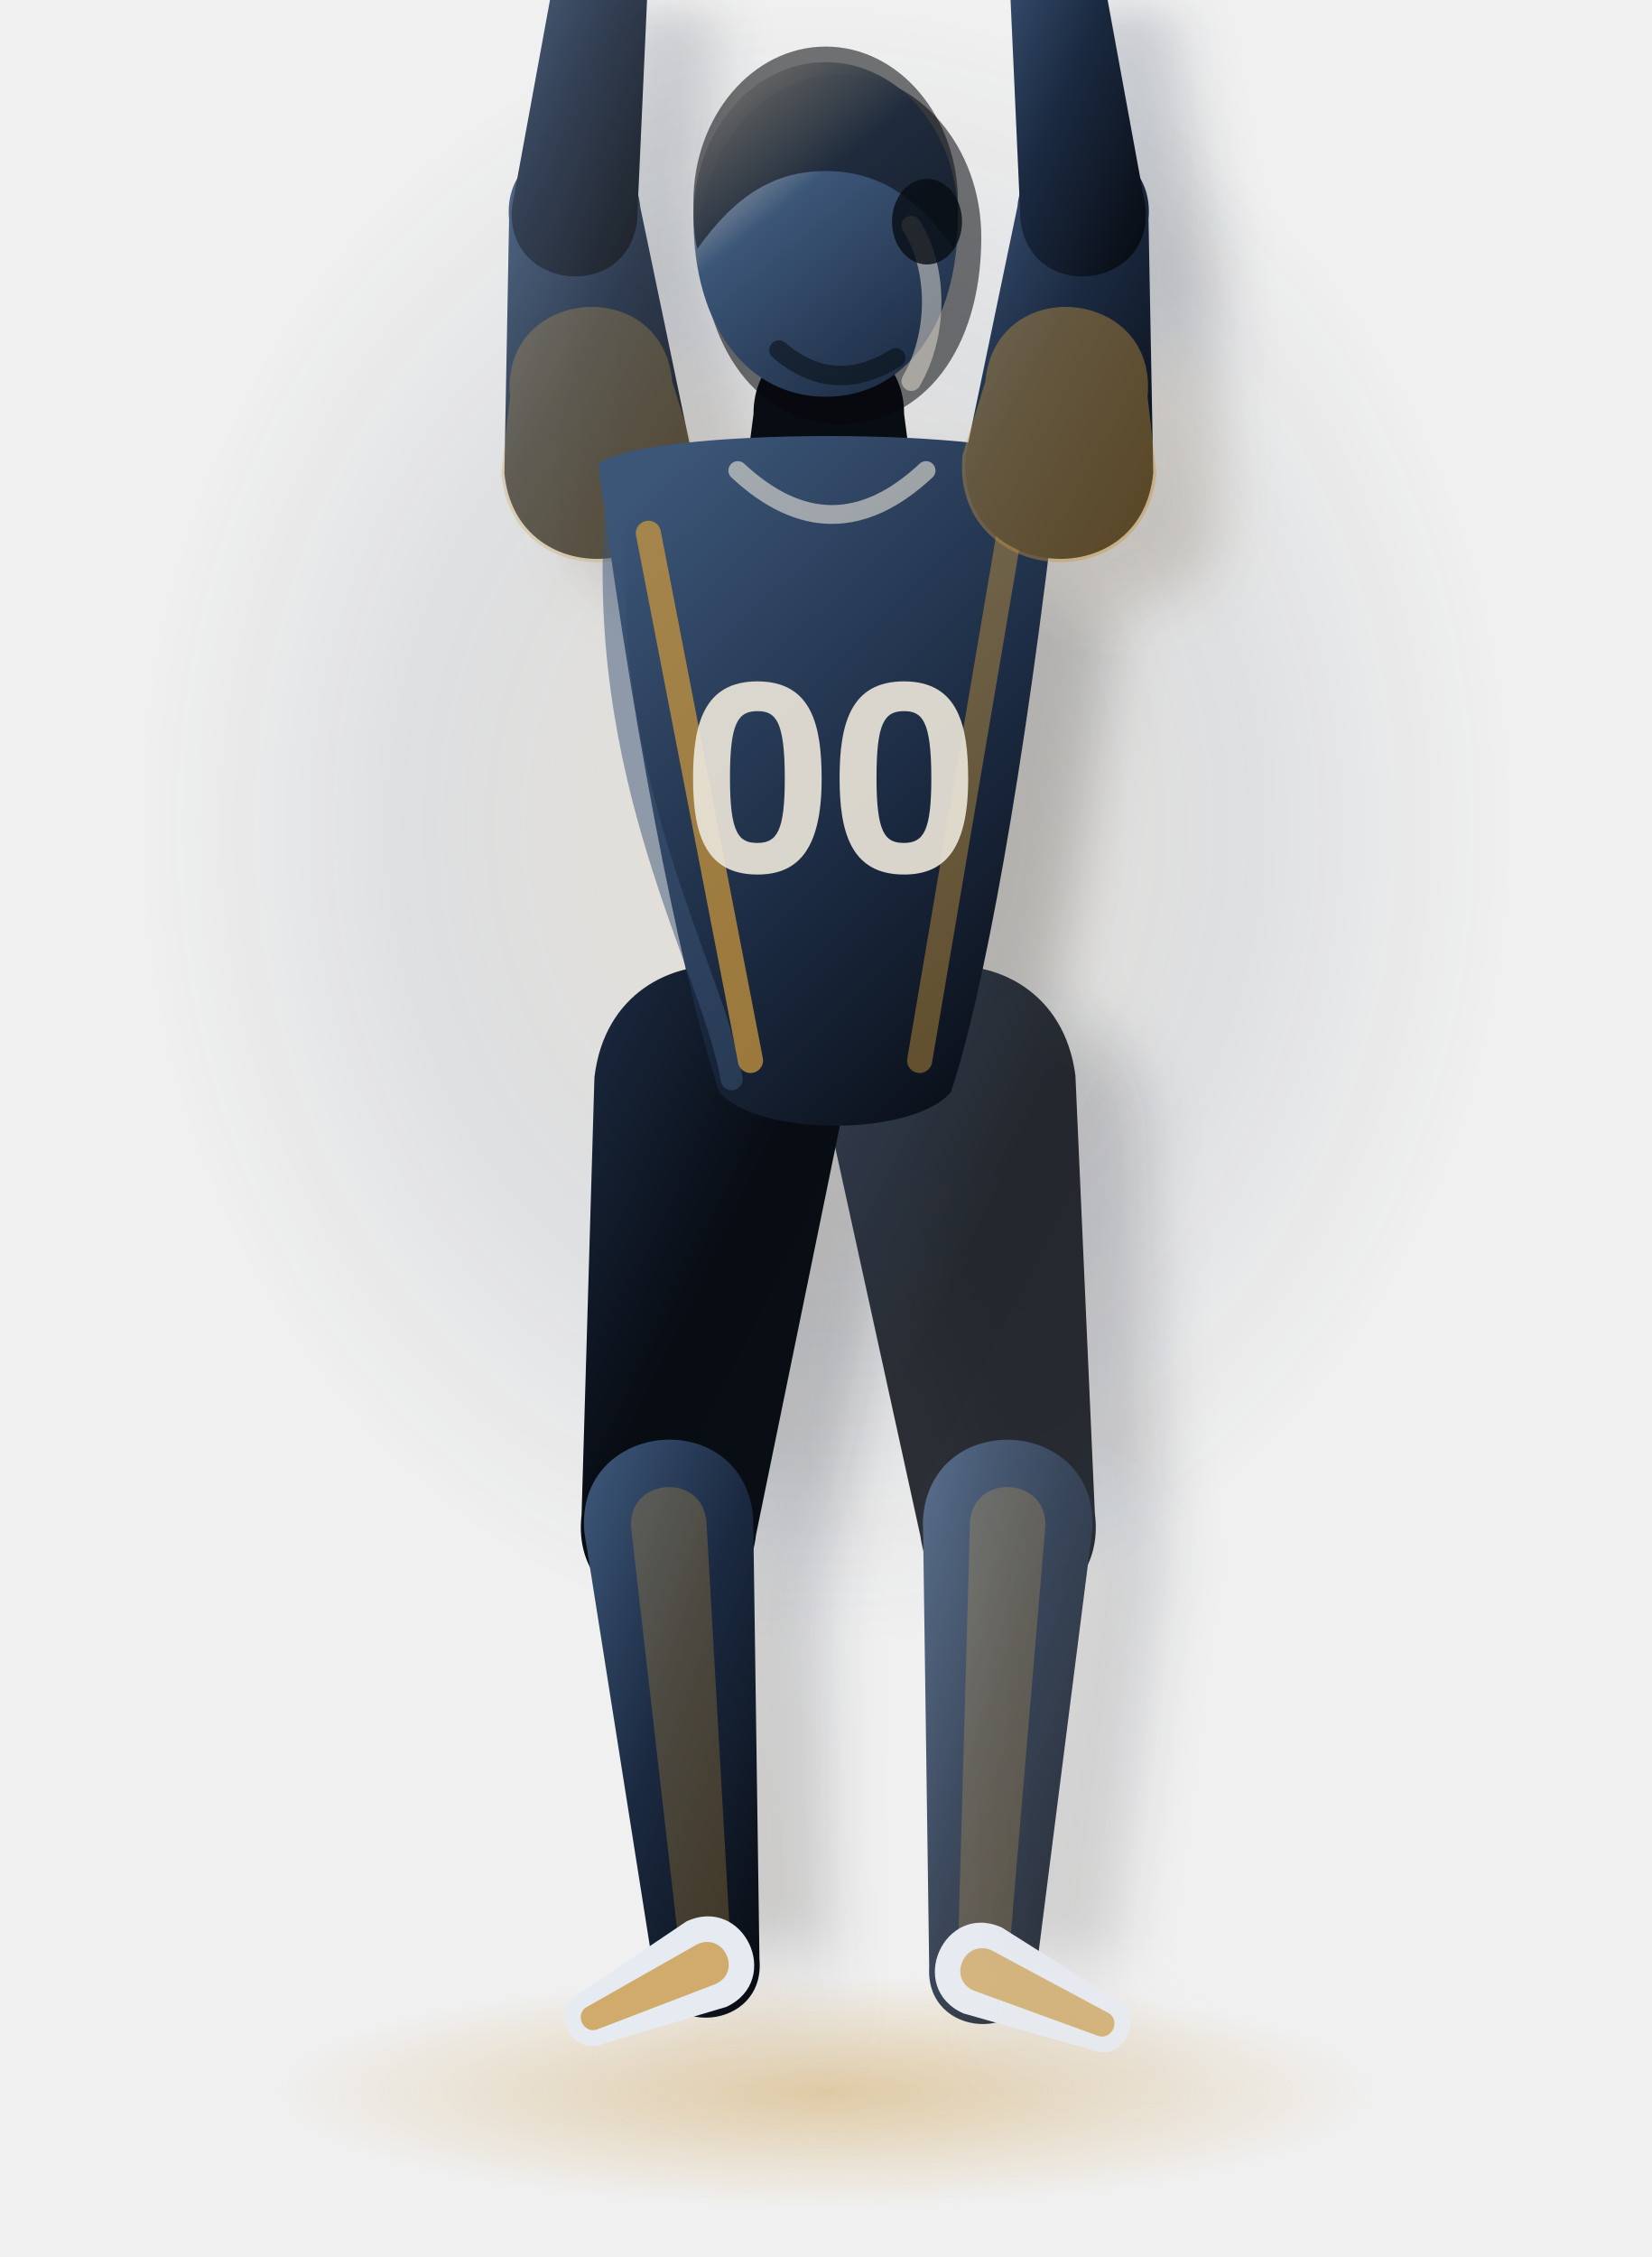
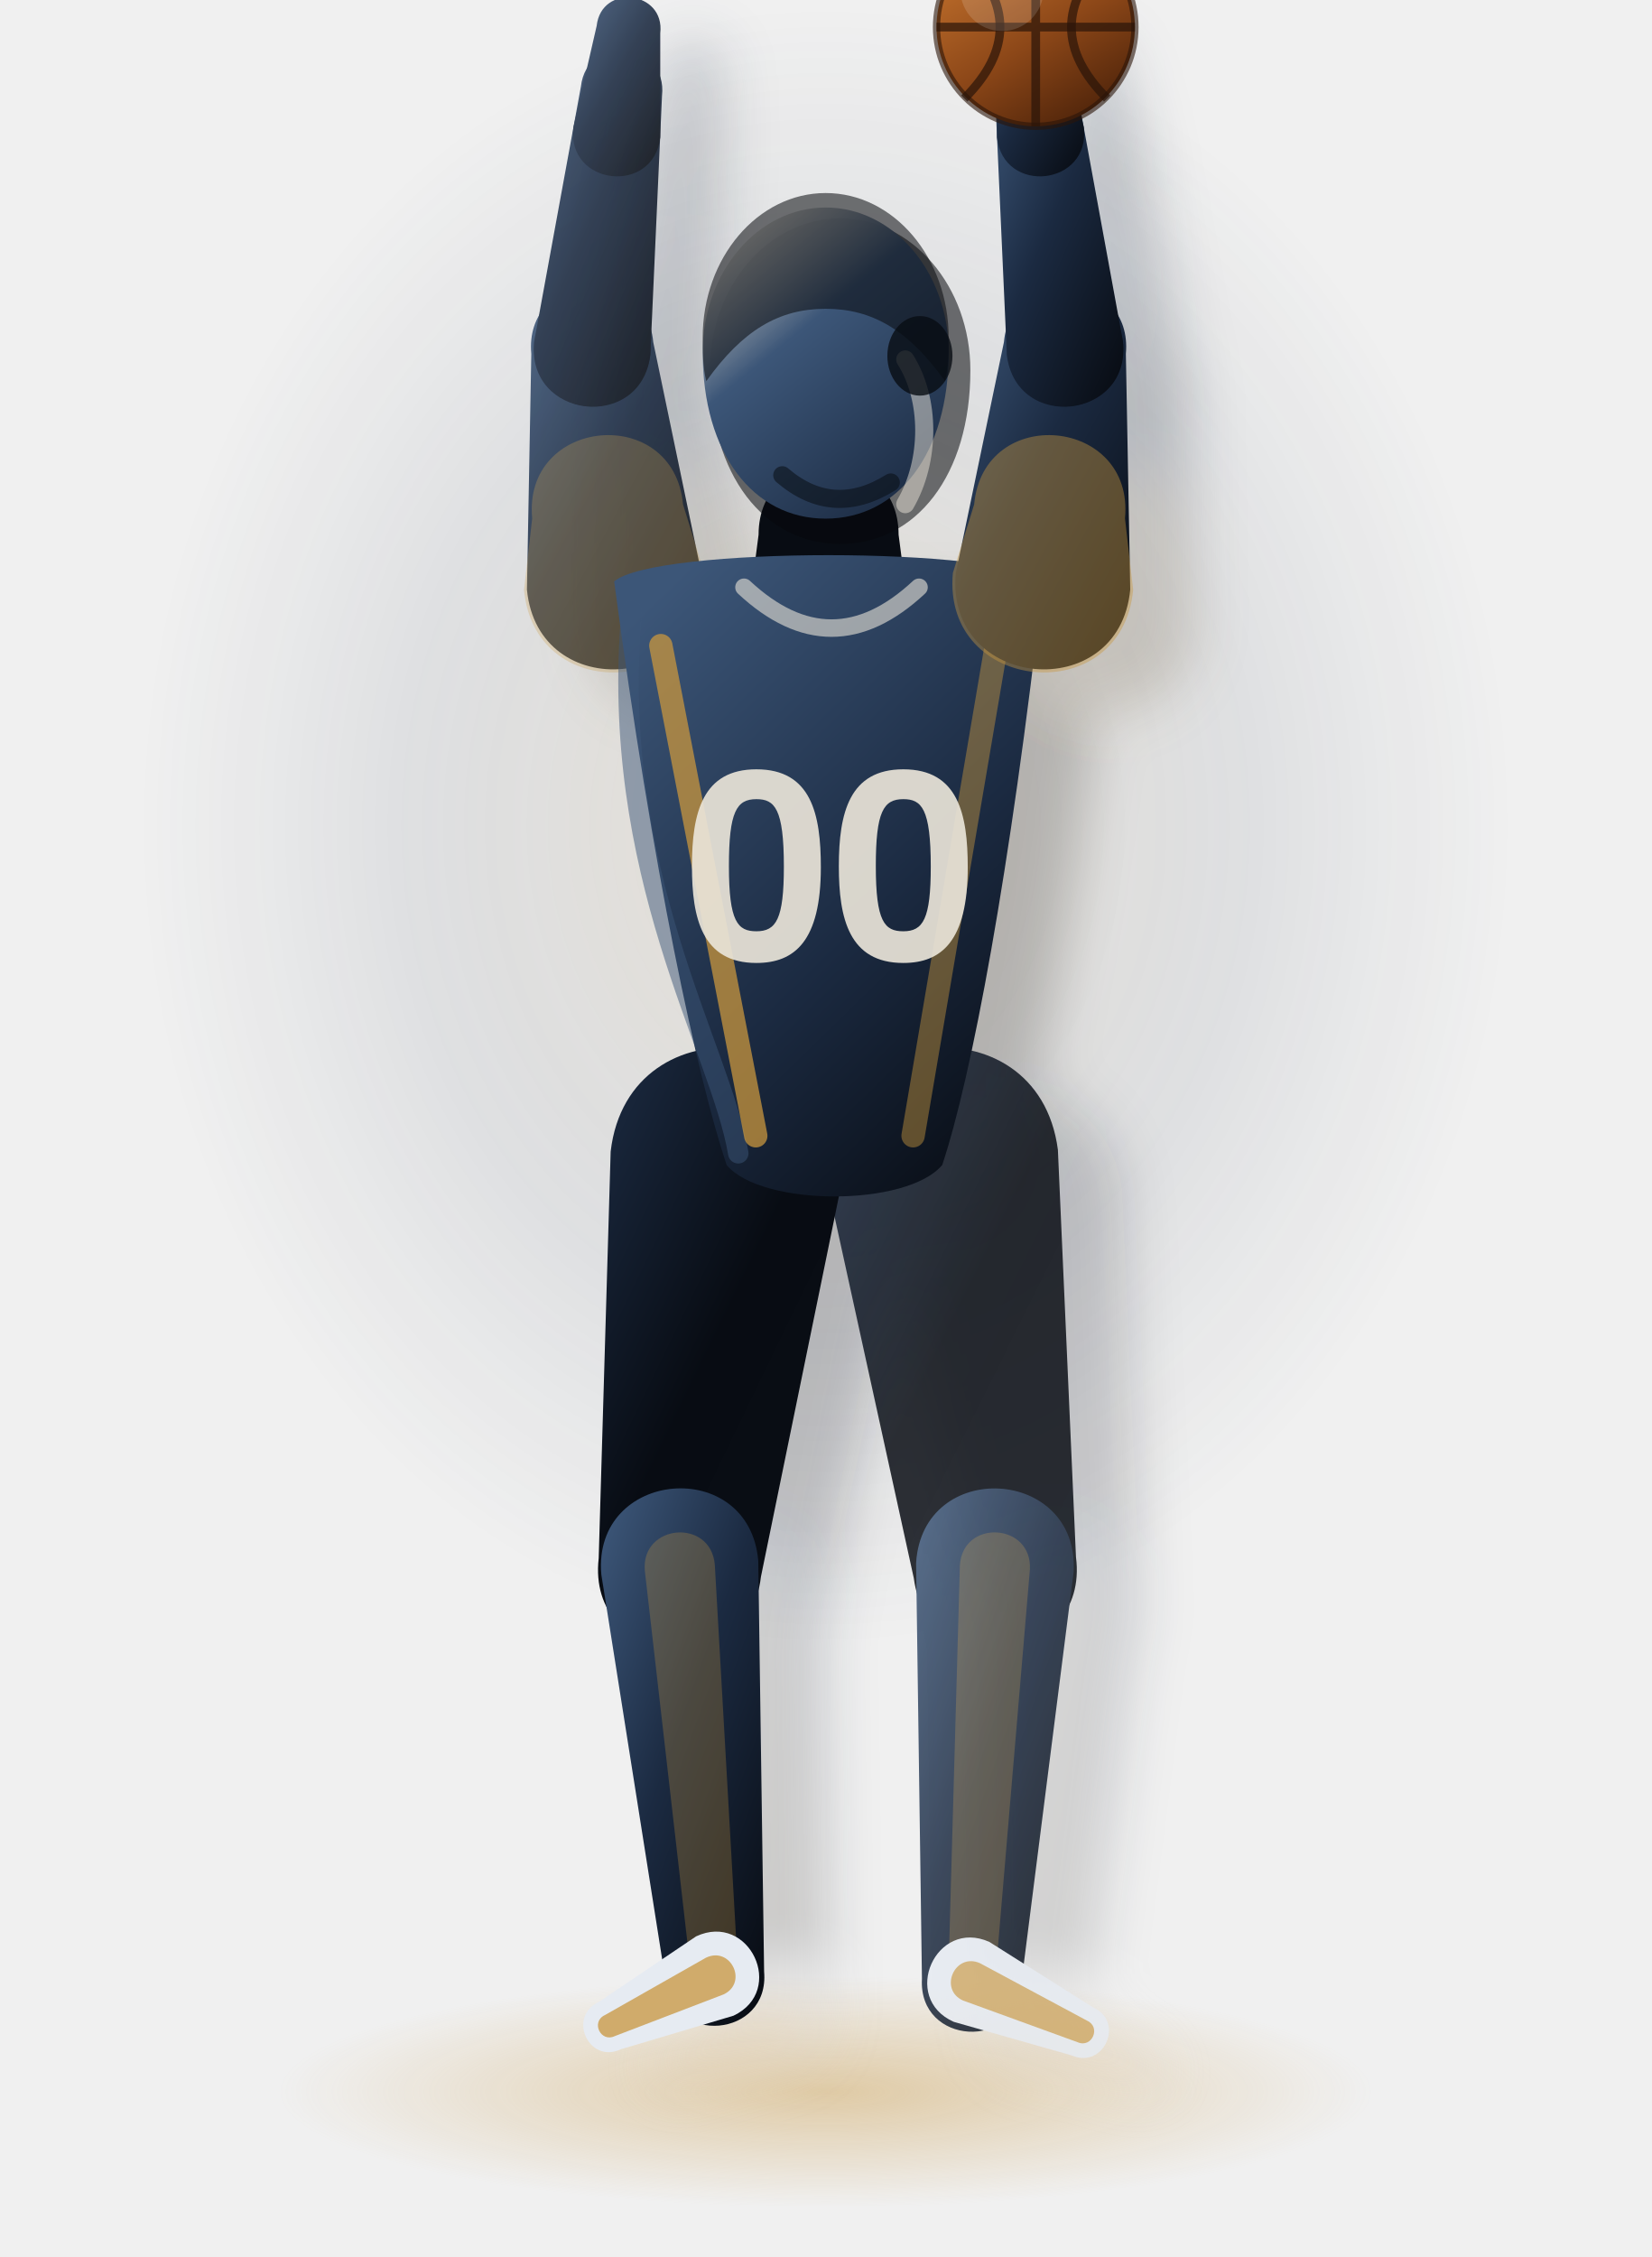
<svg xmlns="http://www.w3.org/2000/svg" viewBox="0 0 600 820" width="600" height="820" role="img" data-asset="athlete-block">
  <defs>
    <linearGradient id="body" x1="8%" y1="0%" x2="92%" y2="100%">
      <stop offset="0%" stop-color="var(--tp-l,#3C5678)" />
      <stop offset="46%" stop-color="var(--tp,#1B2A41)" />
      <stop offset="100%" stop-color="var(--tp-d,#080C13)" />
    </linearGradient>
    <linearGradient id="pants" x1="8%" y1="0%" x2="92%" y2="100%">
      <stop offset="0%" stop-color="var(--tp,#1B2A41)" />
      <stop offset="48%" stop-color="var(--tp-d,#080C13)" />
      <stop offset="100%" stop-color="#0A0E15" />
    </linearGradient>
    <linearGradient id="jersey" x1="20%" y1="0%" x2="85%" y2="100%">
      <stop offset="0%" stop-color="var(--tp-l,#3C5678)" />
      <stop offset="58%" stop-color="var(--tp,#1B2A41)" />
      <stop offset="100%" stop-color="var(--tp-d,#080C13)" />
    </linearGradient>
    <linearGradient id="helm" x1="18%" y1="0%" x2="82%" y2="100%">
      <stop offset="0%" stop-color="var(--ta,#E9E4D8)" stop-opacity="0.9" />
      <stop offset="38%" stop-color="var(--tp-l,#3C5678)" />
      <stop offset="100%" stop-color="var(--tp,#1B2A41)" />
    </linearGradient>
    <linearGradient id="leather" x1="20%" y1="0%" x2="80%" y2="100%">
      <stop offset="0%" stop-color="#C9762F" />
      <stop offset="55%" stop-color="#8C4718" />
      <stop offset="100%" stop-color="#4A2109" />
    </linearGradient>
    <linearGradient id="wood" x1="0%" y1="0%" x2="100%" y2="0%">
      <stop offset="0%" stop-color="#E4C08A" />
      <stop offset="60%" stop-color="#B07C42" />
      <stop offset="100%" stop-color="#5C3A17" />
    </linearGradient>
    <radialGradient id="floor" cx="50%" cy="50%" r="50%">
      <stop offset="0%" stop-color="var(--ts,#C8963E)" stop-opacity="0.42" />
      <stop offset="100%" stop-color="var(--ts,#C8963E)" stop-opacity="0" />
    </radialGradient>
    <radialGradient id="backlight" cx="50%" cy="50%" r="50%">
      <stop offset="0%" stop-color="var(--ts,#C8963E)" stop-opacity="0.16" />
      <stop offset="62%" stop-color="var(--tp,#1B2A41)" stop-opacity="0.08" />
      <stop offset="100%" stop-color="var(--tp,#1B2A41)" stop-opacity="0" />
    </radialGradient>
    <filter id="soft" x="-20%" y="-20%" width="140%" height="140%">
      <feGaussianBlur stdDeviation="9" />
    </filter>
  </defs>
  <ellipse cx="300" cy="300" rx="250" ry="300" fill="url(#backlight)" />
  <ellipse cx="300" cy="760" rx="200" ry="42" fill="url(#floor)" />
-   <g transform="translate(300,782) scale(1.14) translate(-300,-782)">
+   <g transform="translate(300,790) scale(1.06) translate(-300,-790)">
    <g transform="translate(22,14)" opacity="0.2" filter="url(#soft)">
      <path d="M227.5,244C241.5,232 360.5,232 374.5,244C363.23,344 349.96,414 339.96,444C327.96,458.4 278.04,458.4 266.04,444C256.04,414 240.77,344 227.5,244Z" fill="#000" />
      <g opacity="1">
        <path d="M226.3,439.4L222.2,578.8C217.9,616.0 273.5,622.5 277.8,585.2L305.8,448.6C312.0,395.4 232.5,386.1 226.3,439.4Z" fill="url(#pants)" />
        <circle cx="250" cy="582" r="27" fill="url(#pants)" />
        <path d="M223.1,584.3L245.1,723.5C247.0,746.1 280.9,743.2 278.9,720.5L276.9,579.7C273.8,543.6 220.0,548.3 223.1,584.3Z" fill="url(#body)" />
        <path d="M238.0,583.0L254.0,722.7C254.9,733.4 270.9,732.0 270.0,721.3L262.0,581.0C260.6,565.0 236.7,567.0 238.0,583.0Z" fill="var(--ts,#C8963E)" opacity="0.28" />
        <path d="M255.6,708.4L222.2,730.9C211.3,736.0 218.9,752.3 229.8,747.1L268.4,735.6C286.6,727.0 273.8,699.9 255.6,708.4Z" fill="#E6EBF2" />
        <path d="M259.0,715.7L224.3,735.4C219.4,737.7 222.9,744.9 227.7,742.6L265.0,728.3C273.5,724.3 267.5,711.7 259.0,715.7Z" fill="var(--ts,#C8963E)" opacity="0.75" />
      </g>
      <g opacity="0.84">
        <path d="M300.3,449.2L330.2,585.6C335.1,622.8 390.6,615.6 385.8,578.4L379.6,438.8C372.7,385.7 293.3,396.0 300.3,449.2Z" fill="url(#pants)" />
        <circle cx="358" cy="582" r="27" fill="url(#pants)" />
        <path d="M331.0,580.5L333.0,723.0C331.7,745.8 365.7,747.7 367.0,725.0L385.0,583.5C387.0,547.4 333.1,544.4 331.0,580.5Z" fill="url(#body)" />
        <path d="M346.0,581.3L342.0,723.6C341.4,734.3 357.4,735.2 358.0,724.4L370.0,582.7C370.9,566.6 346.9,565.3 346.0,581.3Z" fill="var(--ts,#C8963E)" opacity="0.28" />
        <path d="M343.9,737.7L384.3,749.2C395.3,754.1 402.7,737.7 391.7,732.8L356.1,710.3C337.8,702.1 325.5,729.5 343.9,737.7Z" fill="#E6EBF2" />
        <path d="M347.1,730.4L386.4,744.7C391.3,746.8 394.5,739.5 389.6,737.3L352.9,717.6C344.3,713.8 338.6,726.6 347.1,730.4Z" fill="var(--ts,#C8963E)" opacity="0.75" />
      </g>
      <g opacity="1">
        <path d="M404.4,246.8L402.9,166.0C405.5,137.9 363.7,134.0 361.1,162.0L344.6,241.2C340.9,281.2 400.6,286.8 404.4,246.8Z" fill="url(#body)" />
        <circle cx="382" cy="164" r="20" fill="url(#body)" />
        <path d="M401.9,161.7L385.9,74.4C383.8,55.8 356.0,58.9 358.1,77.6L362.1,166.3C365.2,192.9 404.9,188.4 401.9,161.7Z" fill="url(#body)" />
-         <circle cx="372" cy="76" r="15" fill="url(#body)" />
+         <path d="M388.5,88.4L380.5,53.6C378.9,39.0 357.0,41.5 358.7,56.1L358.7,91.8C361.0,111.7 390.8,108.4 388.5,88.4Z" fill="url(#body)" />
        <path d="M405.4,246.9L402.6,222.4C405.9,187.7 354.1,182.9 350.9,217.6L343.6,241.1C339.8,282.5 401.5,288.3 405.4,246.9Z" fill="var(--ts,#C8963E)" opacity="0.42" />
      </g>
      <g opacity="0.88">
        <path d="M257.4,241.2L240.9,162.0C238.3,134.0 196.5,137.9 199.1,166.0L197.6,246.8C201.4,286.8 261.1,281.2 257.4,241.2Z" fill="url(#body)" />
        <circle cx="220" cy="164" r="20" fill="url(#body)" />
        <path d="M239.9,166.3L243.9,77.6C246.0,58.9 218.2,55.8 216.1,74.4L200.1,161.7C197.1,188.4 236.8,192.9 239.9,166.3Z" fill="url(#body)" />
-         <circle cx="230" cy="76" r="15" fill="url(#body)" />
+         <path d="M243.3,91.8L243.3,56.1C245.0,41.5 223.1,39.0 221.5,53.6L213.5,88.4C211.2,108.4 241.0,111.7 243.3,91.8Z" fill="url(#body)" />
        <path d="M258.4,241.1L251.1,217.6C247.9,182.9 196.1,187.7 199.4,222.4L196.6,246.9C200.5,288.3 262.2,282.5 258.4,241.1Z" fill="var(--ts,#C8963E)" opacity="0.3" />
      </g>
    </g>
    <g opacity="0.84">
      <path d="M300.3,449.2L330.2,585.6C335.1,622.8 390.6,615.6 385.8,578.4L379.6,438.8C372.7,385.7 293.3,396.0 300.3,449.2Z" fill="url(#pants)" />
      <circle cx="358" cy="582" r="27" fill="url(#pants)" />
      <path d="M331.0,580.5L333.0,723.0C331.7,745.8 365.7,747.7 367.0,725.0L385.0,583.5C387.0,547.4 333.1,544.4 331.0,580.5Z" fill="url(#body)" />
      <path d="M346.0,581.3L342.0,723.6C341.4,734.3 357.4,735.2 358.0,724.4L370.0,582.7C370.9,566.6 346.9,565.3 346.0,581.3Z" fill="var(--ts,#C8963E)" opacity="0.28" />
      <path d="M343.9,737.7L384.3,749.2C395.3,754.1 402.7,737.7 391.7,732.8L356.1,710.3C337.8,702.1 325.5,729.5 343.9,737.7Z" fill="#E6EBF2" />
      <path d="M347.1,730.4L386.4,744.7C391.3,746.8 394.5,739.5 389.6,737.3L352.9,717.6C344.3,713.8 338.6,726.6 347.1,730.4Z" fill="var(--ts,#C8963E)" opacity="0.75" />
    </g>
    <g opacity="0.88">
      <path d="M257.4,241.2L240.9,162.0C238.3,134.0 196.5,137.9 199.1,166.0L197.6,246.8C201.4,286.8 261.1,281.2 257.4,241.2Z" fill="url(#body)" />
      <circle cx="220" cy="164" r="20" fill="url(#body)" />
      <path d="M239.9,166.3L243.9,77.6C246.0,58.9 218.2,55.8 216.1,74.4L200.1,161.7C197.1,188.4 236.8,192.9 239.9,166.3Z" fill="url(#body)" />
-       <circle cx="230" cy="76" r="15" fill="url(#body)" />
+       <path d="M243.3,91.8L243.3,56.1C245.0,41.5 223.1,39.0 221.5,53.6L213.5,88.4C211.2,108.4 241.0,111.7 243.3,91.8Z" fill="url(#body)" />
      <path d="M258.4,241.1L251.1,217.6C247.9,182.9 196.1,187.7 199.4,222.4L196.6,246.9C200.5,288.3 262.2,282.5 258.4,241.1Z" fill="var(--ts,#C8963E)" opacity="0.3" />
    </g>
    <path d="M277.0,228.0L271.0,274.0C271.0,314.2 331.0,314.2 331.0,274.0L325.0,228.0C325.0,195.8 277.0,195.8 277.0,228.0Z" fill="var(--tp-d,#080C13)" />
    <g opacity="1">
      <path d="M226.3,439.4L222.2,578.8C217.9,616.0 273.5,622.5 277.8,585.2L305.8,448.6C312.0,395.4 232.5,386.1 226.3,439.4Z" fill="url(#pants)" />
      <circle cx="250" cy="582" r="27" fill="url(#pants)" />
      <path d="M223.1,584.3L245.1,723.5C247.0,746.1 280.9,743.2 278.9,720.5L276.9,579.7C273.8,543.6 220.0,548.3 223.1,584.3Z" fill="url(#body)" />
      <path d="M238.0,583.0L254.0,722.7C254.9,733.4 270.9,732.0 270.0,721.3L262.0,581.0C260.6,565.0 236.7,567.0 238.0,583.0Z" fill="var(--ts,#C8963E)" opacity="0.28" />
      <path d="M255.6,708.4L222.2,730.9C211.3,736.0 218.9,752.3 229.8,747.1L268.4,735.6C286.6,727.0 273.8,699.9 255.6,708.4Z" fill="#E6EBF2" />
      <path d="M259.0,715.7L224.3,735.4C219.4,737.7 222.9,744.9 227.7,742.6L265.0,728.3C273.5,724.3 267.5,711.7 259.0,715.7Z" fill="var(--ts,#C8963E)" opacity="0.75" />
    </g>
    <path d="M227.5,244C241.5,232 360.5,232 374.5,244C363.23,344 349.96,414 339.96,444C327.96,458.4 278.04,458.4 266.04,444C256.04,414 240.77,344 227.5,244Z" fill="url(#jersey)" />
    <path d="M233.5,254C225.5,344 264.04,404 270.04,440" stroke="var(--tp-l,#3C5678)" stroke-width="7" fill="none" opacity="0.5" stroke-linecap="round" />
    <path d="M243.5,266L276.04,434" stroke="var(--ts,#C8963E)" stroke-width="8" opacity="0.75" stroke-linecap="round" />
    <path d="M358.5,266L329.96,434" stroke="var(--ts,#C8963E)" stroke-width="8" opacity="0.45" stroke-linecap="round" />
    <path d="M272,246Q302,274 332,246" stroke="var(--ta,#E9E4D8)" stroke-width="6" fill="none" opacity="0.6" stroke-linecap="round" />
-     <text class="jersey-num" x="302" y="374" font-family="'Archivo Black','Helvetica Neue',Impact,'Arial Narrow',sans-serif" font-size="84" font-weight="900" fill="var(--ta,#E9E4D8)" text-anchor="middle" opacity="0.92">00</text>
    <g transform="translate(300,158) scale(1.24) translate(-300,-158)">
      <g transform="rotate(0 300 158)">
        <path d="M264,164a36,42 0 0 1 72,0c0,29 -15,48 -36,48s-36,-19 -36,-48Z" fill="#05070B" opacity="0.55" transform="translate(4,5)" />
        <path d="M266,164a34,40 0 0 1 68,0c0,28 -14,46 -34,46s-34,-18 -34,-46Z" fill="url(#helm)" />
        <path d="M266,160a34,40 0 0 1 68,0c0,4 0,8 -1,12c-10,-14 -20,-20 -33,-20s-23,6 -33,20c-1,-4 -1,-8 -1,-12Z" fill="#080A0D" opacity="0.55" />
        <path d="M322,166c7,11 7,28 0,40" stroke="var(--ta,#E9E4D8)" stroke-width="5" fill="none" opacity="0.5" stroke-linecap="round" />
        <path d="M326,176a9,11 0 1 1 0.1,0" fill="var(--tp-d,#080C13)" opacity="0.8" />
        <path d="M288,198q14,12 30,2" stroke="var(--tp-d,#080C13)" stroke-width="5" fill="none" opacity="0.55" stroke-linecap="round" />
      </g>
    </g>
    <g opacity="1">
      <path d="M404.4,246.8L402.9,166.0C405.5,137.9 363.7,134.0 361.1,162.0L344.6,241.2C340.9,281.2 400.6,286.8 404.4,246.8Z" fill="url(#body)" />
      <circle cx="382" cy="164" r="20" fill="url(#body)" />
      <path d="M401.9,161.7L385.9,74.4C383.8,55.8 356.0,58.9 358.1,77.6L362.1,166.3C365.2,192.9 404.9,188.4 401.9,161.7Z" fill="url(#body)" />
-       <circle cx="372" cy="76" r="15" fill="url(#body)" />
+       <path d="M388.5,88.4L380.5,53.6C378.9,39.0 357.0,41.5 358.7,56.1L358.7,91.8C361.0,111.7 390.8,108.4 388.5,88.4Z" fill="url(#body)" />
      <path d="M405.4,246.9L402.6,222.4C405.9,187.7 354.1,182.9 350.9,217.6L343.6,241.1C339.8,282.5 401.5,288.3 405.4,246.9Z" fill="var(--ts,#C8963E)" opacity="0.42" />
    </g>
    <g>
      <circle cx="372" cy="54" r="34" fill="url(#leather)" />
      <circle cx="372" cy="54" r="34" fill="none" stroke="#2A1408" stroke-width="2.5" opacity="0.6" />
      <path d="M338,54h68M372,20v68" stroke="#2A1408" stroke-width="3" opacity="0.7" />
      <path d="M347.52,29.52q24.48,24.48 0,48.96M396.48,29.52q-24.48,24.48 0,48.96" stroke="#2A1408" stroke-width="3" fill="none" opacity="0.7" />
      <circle cx="360.44" cy="41.08" r="14.28" fill="#FFFFFF" opacity="0.14" />
    </g>
  </g>
+   <text class="jersey-num" x="302.0" y="349.0" font-family="'Archivo Black','Helvetica Neue',Impact,'Arial Narrow',sans-serif" font-size="96" font-weight="900" fill="var(--ta,#E9E4D8)" text-anchor="middle" opacity="0.92">00</text>
</svg>
